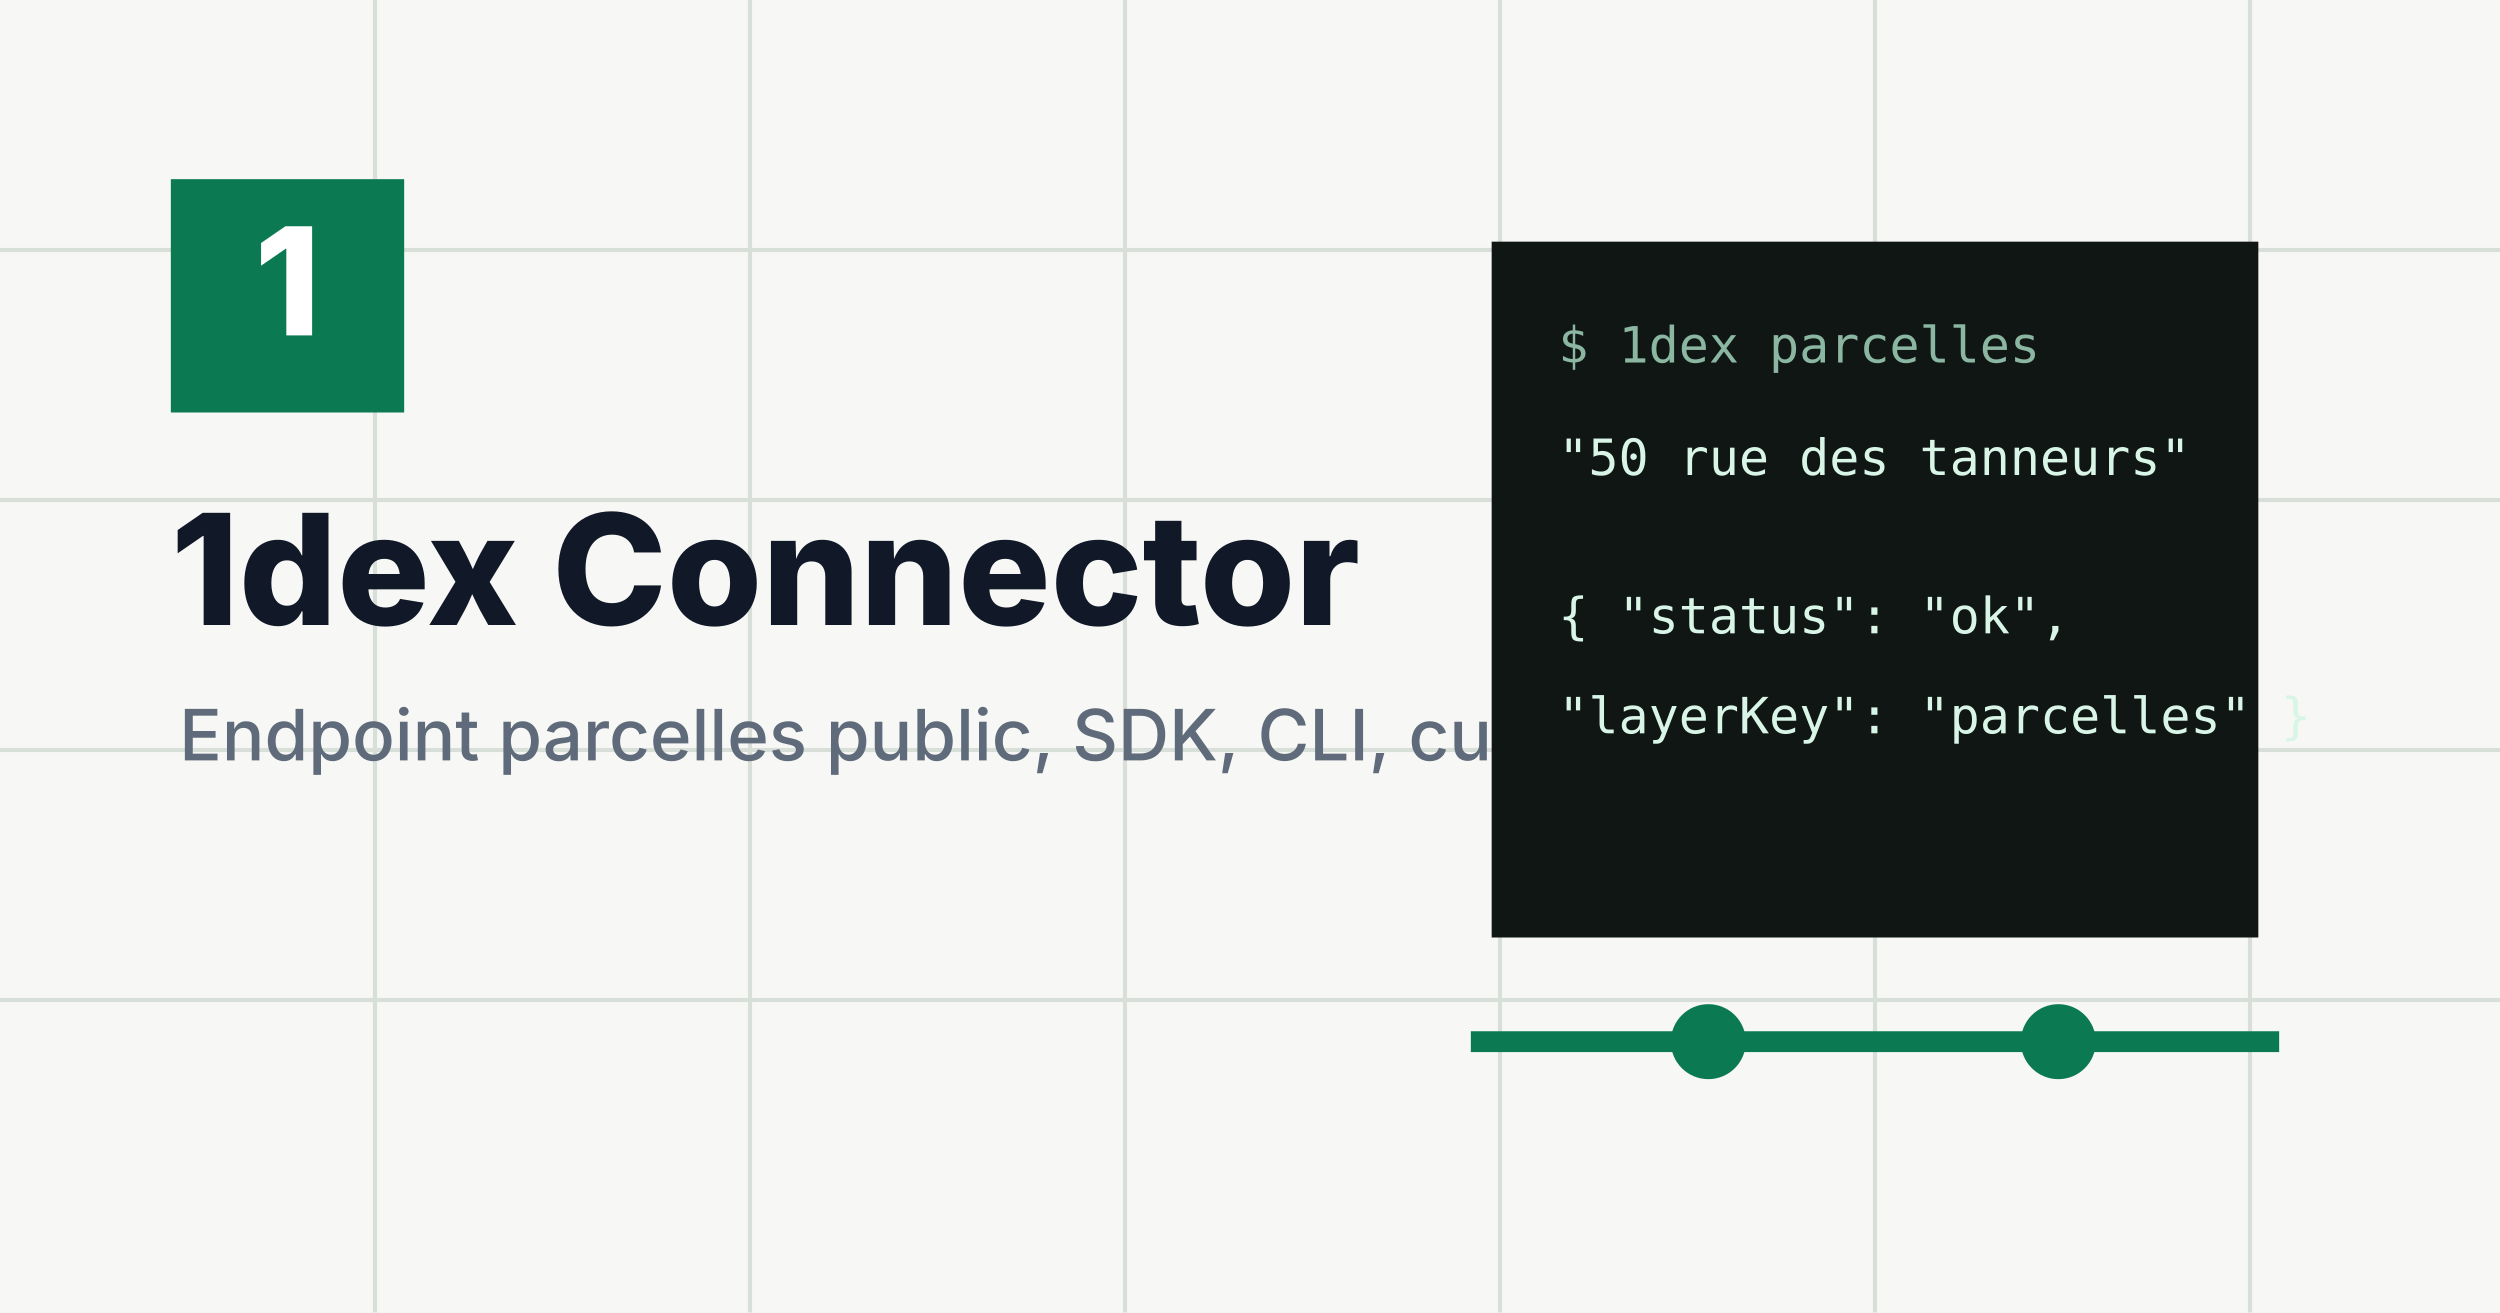
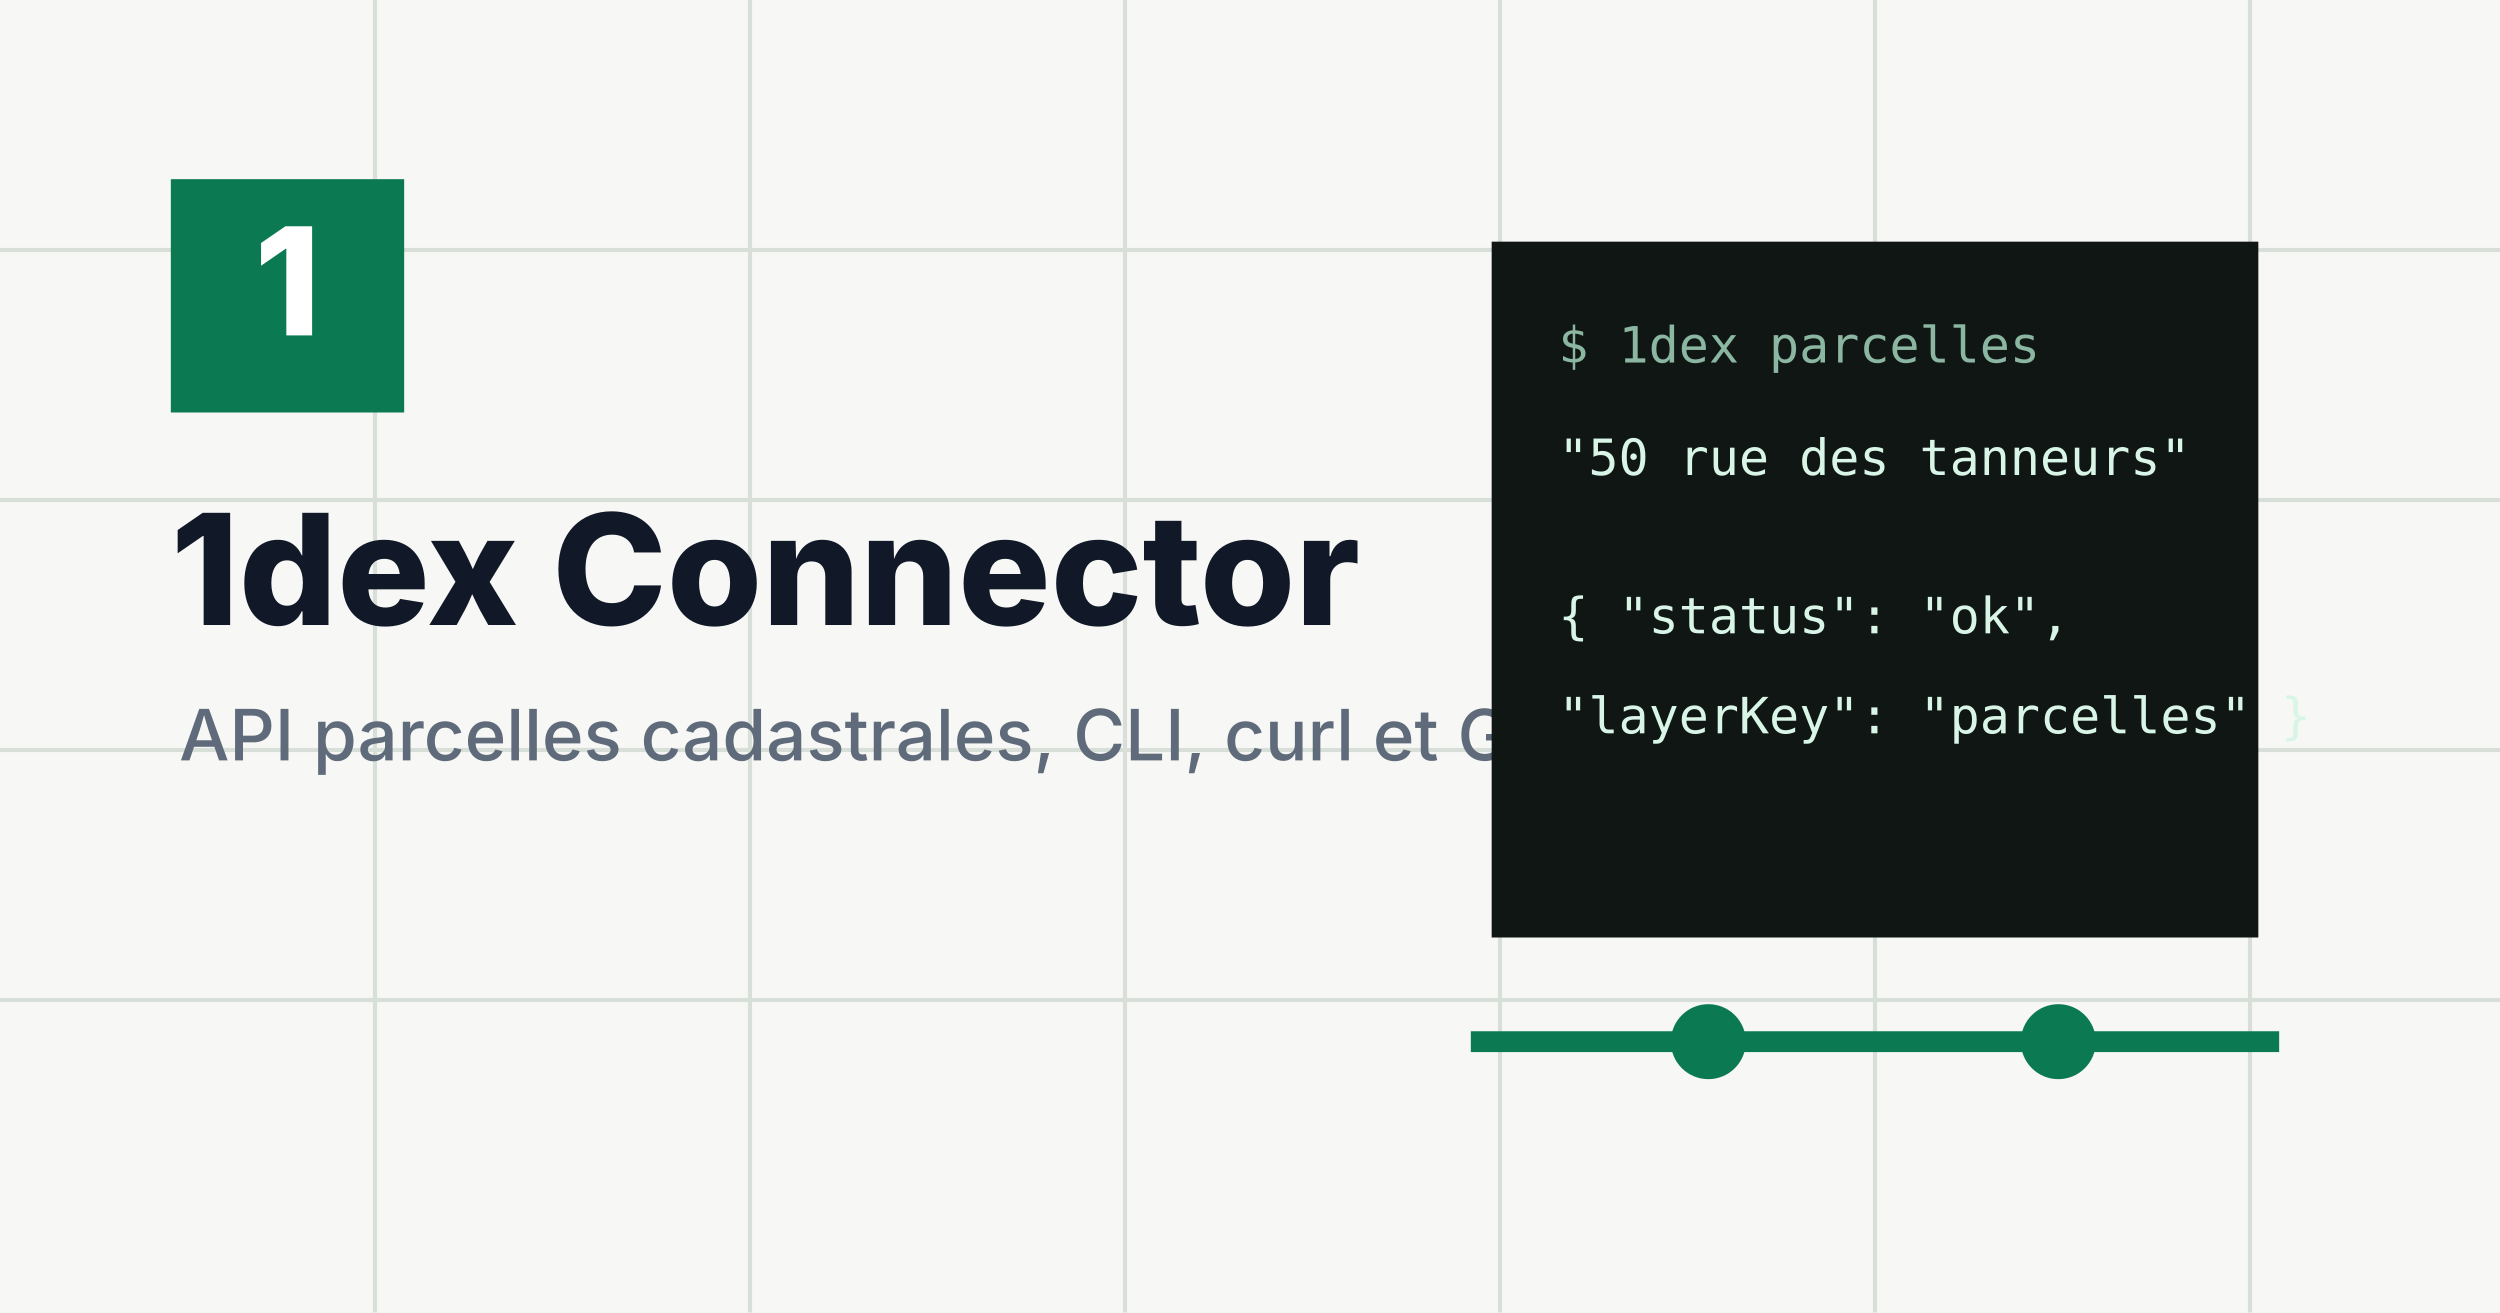
<svg xmlns="http://www.w3.org/2000/svg" width="1200" height="630" viewBox="0 0 1200 630" role="img" aria-labelledby="title desc">
  <rect width="1200" height="630" fill="#f7f8f5" />
  <path d="M0 120h1200M0 240h1200M0 360h1200M0 480h1200M180 0v630M360 0v630M540 0v630M720 0v630M900 0v630M1080 0v630" stroke="#d8ded8" stroke-width="2" />
  <rect x="82" y="86" width="112" height="112" fill="#0b7a53" />
  <text x="138" y="161" text-anchor="middle" font-family="Inter, Arial, sans-serif" font-size="72" font-weight="800" fill="#ffffff">1</text>
  <text x="82" y="300" font-family="Inter, Arial, sans-serif" font-size="74" font-weight="800" fill="#111827">1dex Connector</text>
-   <text x="86" y="365" font-family="Inter, Arial, sans-serif" font-size="34" font-weight="500" fill="#5f6b7a">Endpoint parcelles public, SDK, CLI, curl et Go</text>
+   <text x="86" y="365" font-family="Inter, Arial, sans-serif" font-size="34" font-weight="500" fill="#5f6b7a">API parcelles cadastrales, CLI, curl et GeoJSON</text>
  <rect x="716" y="116" width="368" height="334" fill="#101614" />
  <text x="748" y="174" font-family="SFMono-Regular, Consolas, monospace" font-size="24" fill="#8bb6a1">$ 1dex parcelles</text>
  <text x="748" y="228" font-family="SFMono-Regular, Consolas, monospace" font-size="24" fill="#d8f5e7">"50 rue des tanneurs"</text>
  <text x="748" y="304" font-family="SFMono-Regular, Consolas, monospace" font-size="24" fill="#d8f5e7">{ "status": "ok",</text>
  <text x="748" y="352" font-family="SFMono-Regular, Consolas, monospace" font-size="24" fill="#d8f5e7">  "layerKey": "parcelles" }</text>
  <path d="M706 500h388" stroke="#0b7a53" stroke-width="10" />
  <circle cx="820" cy="500" r="18" fill="#0b7a53" />
  <circle cx="988" cy="500" r="18" fill="#0b7a53" />
</svg>
